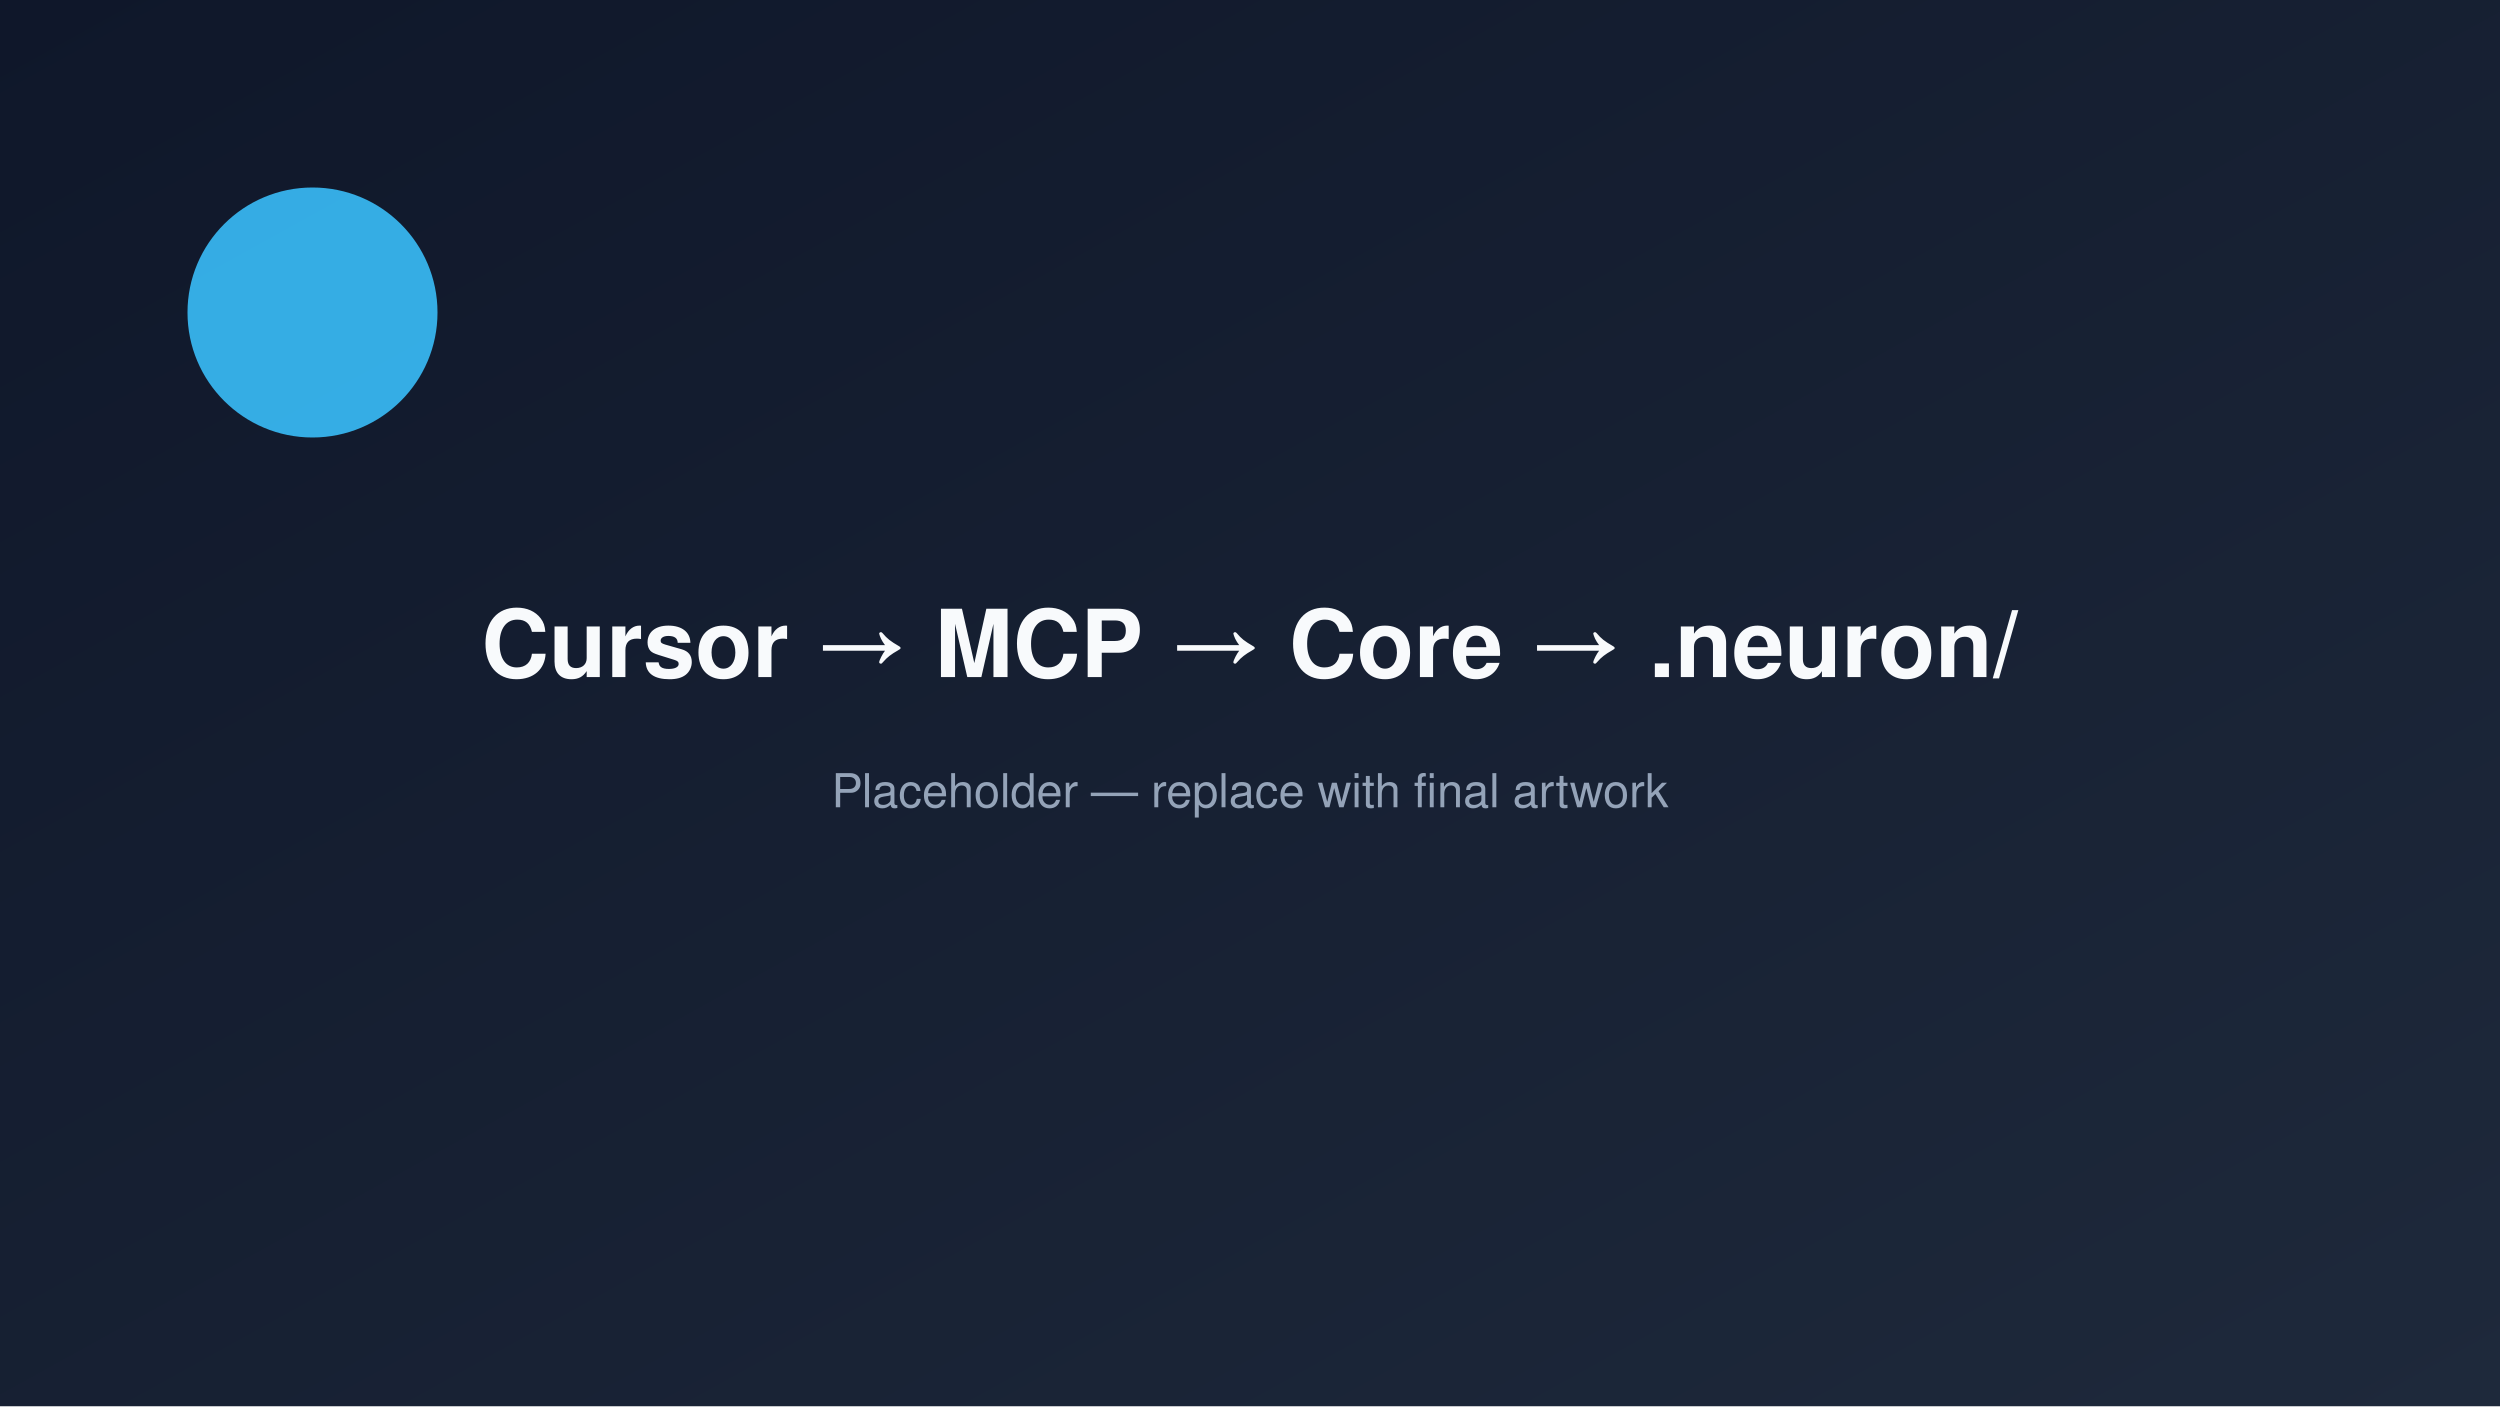
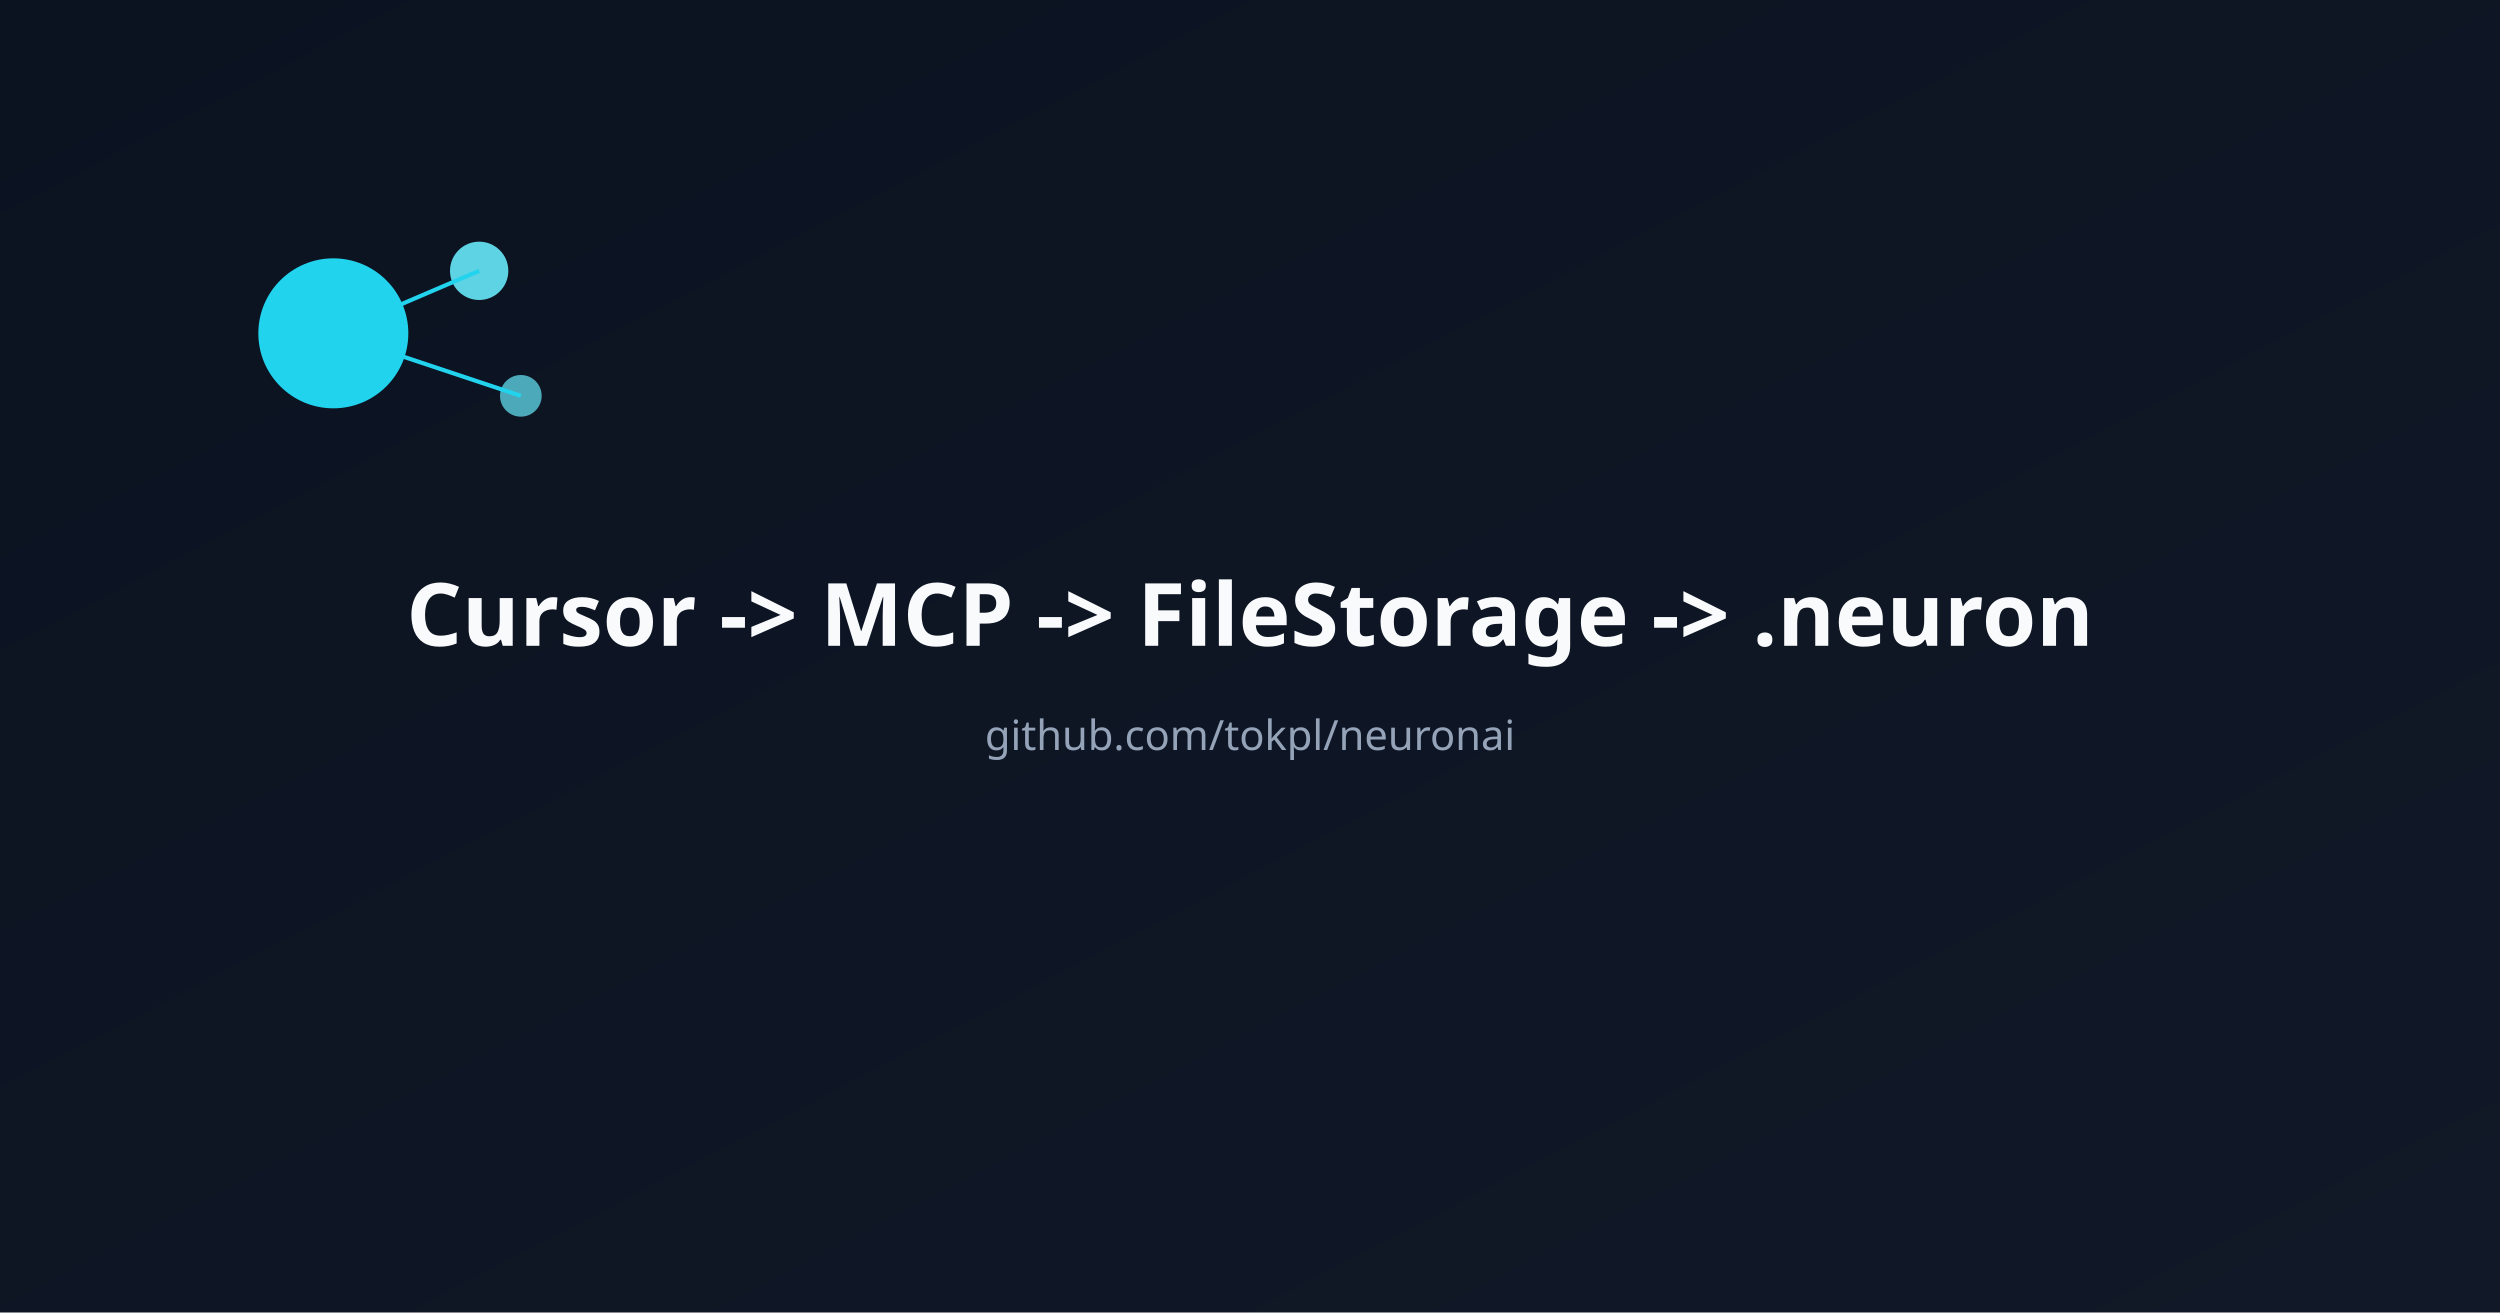
- <svg xmlns="http://www.w3.org/2000/svg" width="960" height="540" viewBox="0 0 960 540">
+ <svg xmlns="http://www.w3.org/2000/svg" width="1200" height="630" viewBox="0 0 1200 630">
  <defs>
-     <linearGradient id="g" x1="0" y1="0" x2="1" y2="1">
-       <stop offset="0%" stop-color="#0f172a" />
-       <stop offset="100%" stop-color="#1e293b" />
+     <linearGradient id="bg" x1="0" y1="0" x2="1" y2="1">
+       <stop offset="0%" stop-color="#0B1220" />
+       <stop offset="100%" stop-color="#111827" />
    </linearGradient>
  </defs>
-   <rect width="960" height="540" fill="url(#g)" />
-   <circle cx="120" cy="120" r="48" fill="#38bdf8" opacity="0.9" />
-   <text x="480" y="260" text-anchor="middle" fill="#f8fafc" font-family="Segoe UI, Helvetica, Arial, sans-serif" font-size="36" font-weight="600">Cursor → MCP → Core → .neuron/</text>
-   <text x="480" y="310" text-anchor="middle" fill="#94a3b8" font-family="Segoe UI, Helvetica, Arial, sans-serif" font-size="18">Placeholder — replace with final artwork</text>
+   <rect width="1200" height="630" fill="url(#bg)" />
+   <circle cx="160" cy="160" r="36" fill="#22D3EE" />
+   <circle cx="230" cy="130" r="14" fill="#67E8F9" opacity="0.9" />
+   <circle cx="250" cy="190" r="10" fill="#67E8F9" opacity="0.7" />
+   <line x1="160" y1="160" x2="230" y2="130" stroke="#22D3EE" stroke-width="2" />
+   <line x1="160" y1="160" x2="250" y2="190" stroke="#22D3EE" stroke-width="2" />
+   <text x="600" y="310" text-anchor="middle" fill="#F8FAFC" font-family="ui-sans-serif, system-ui, sans-serif" font-size="42" font-weight="700">Cursor -&gt; MCP -&gt; FileStorage -&gt; .neuron</text>
+   <text x="600" y="360" text-anchor="middle" fill="#94A3B8" font-family="ui-sans-serif, system-ui, sans-serif" font-size="20">github.com/tokpl/neuronai</text>
</svg>
